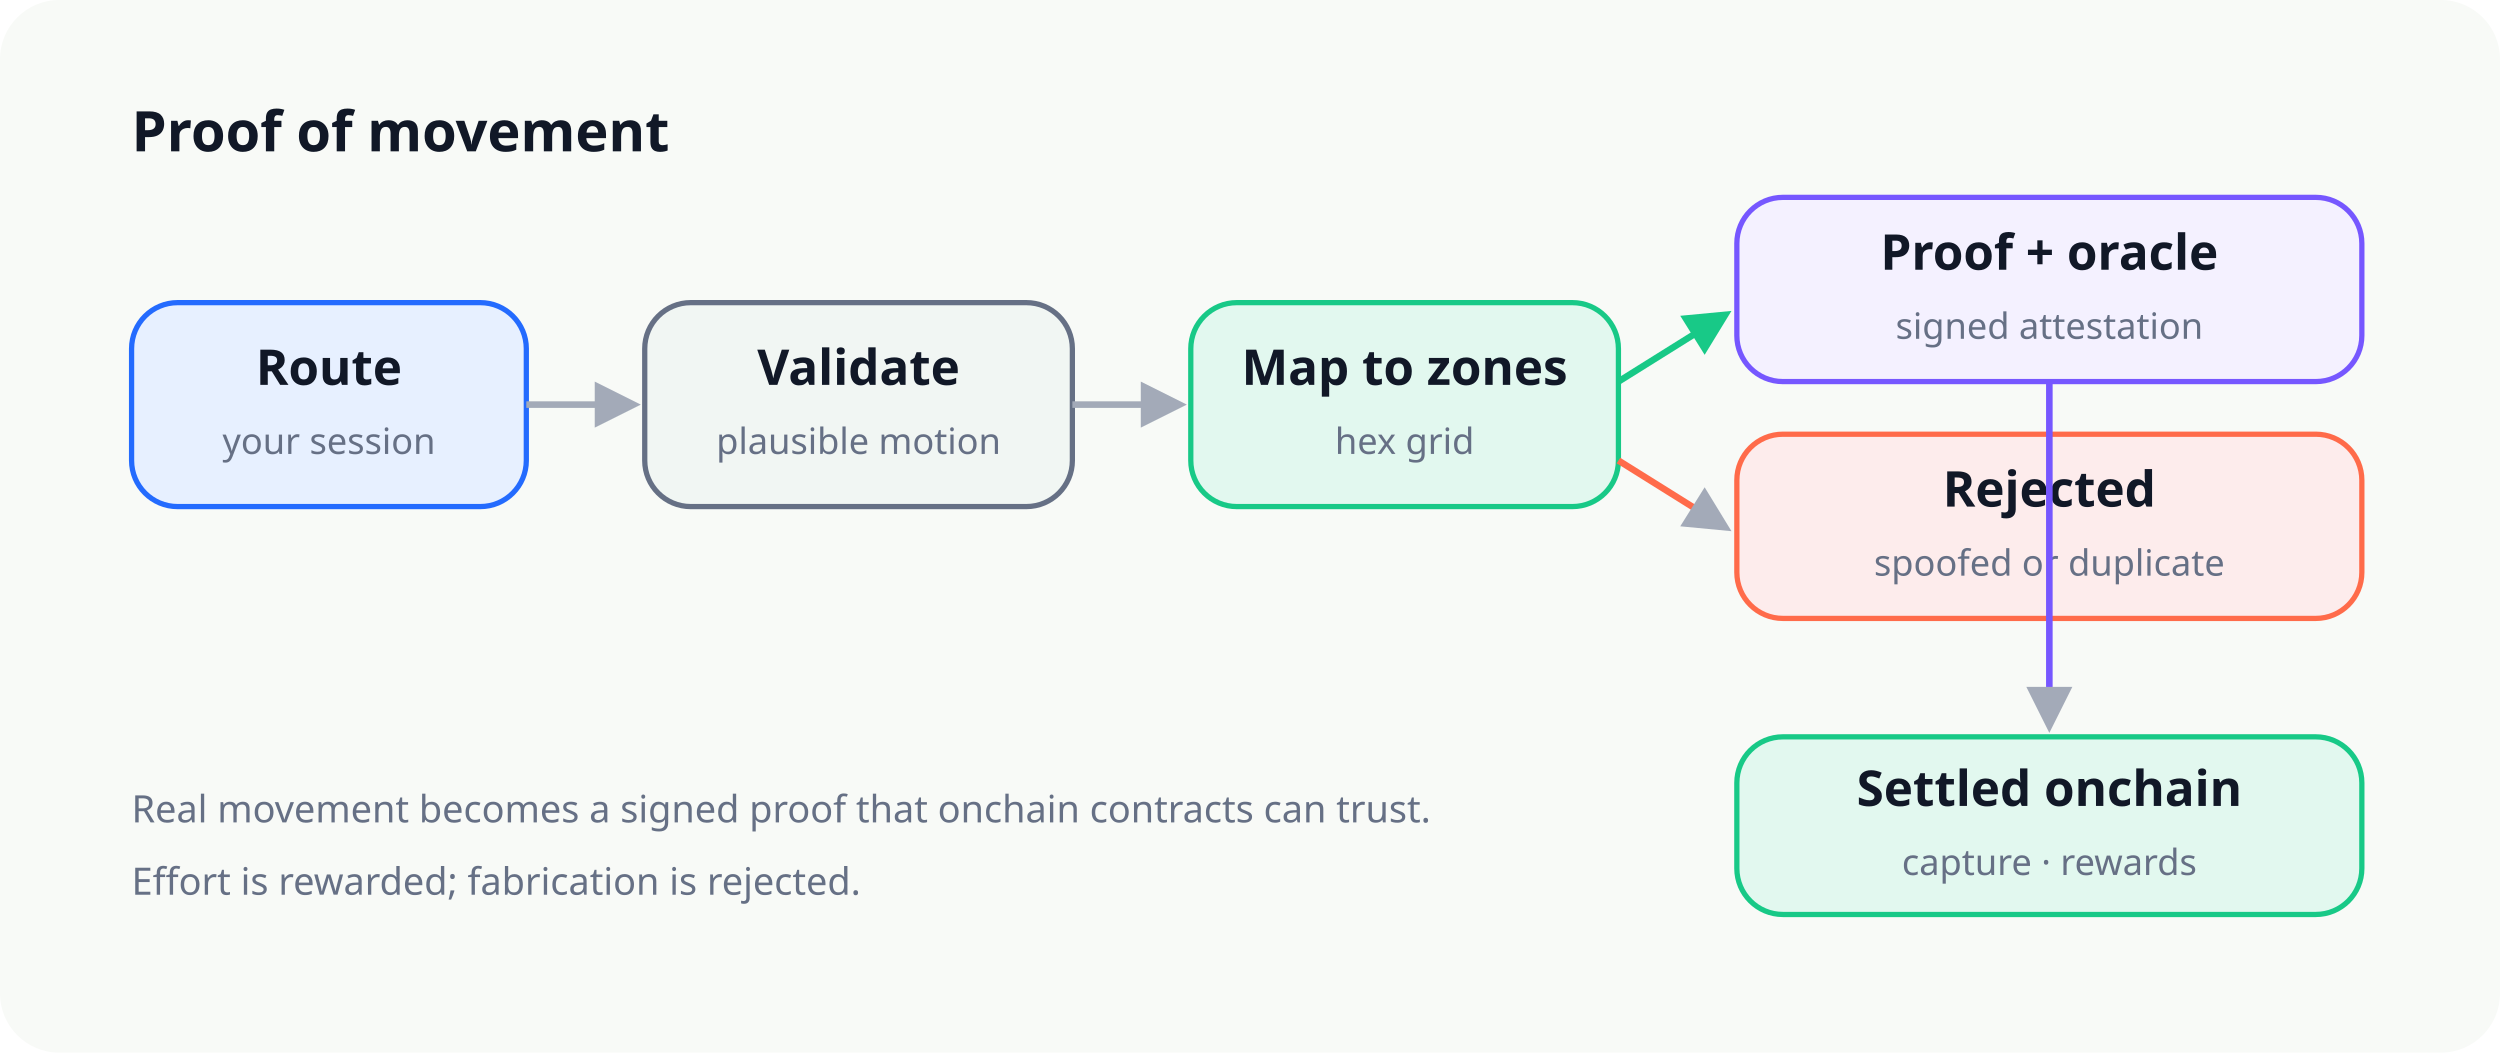
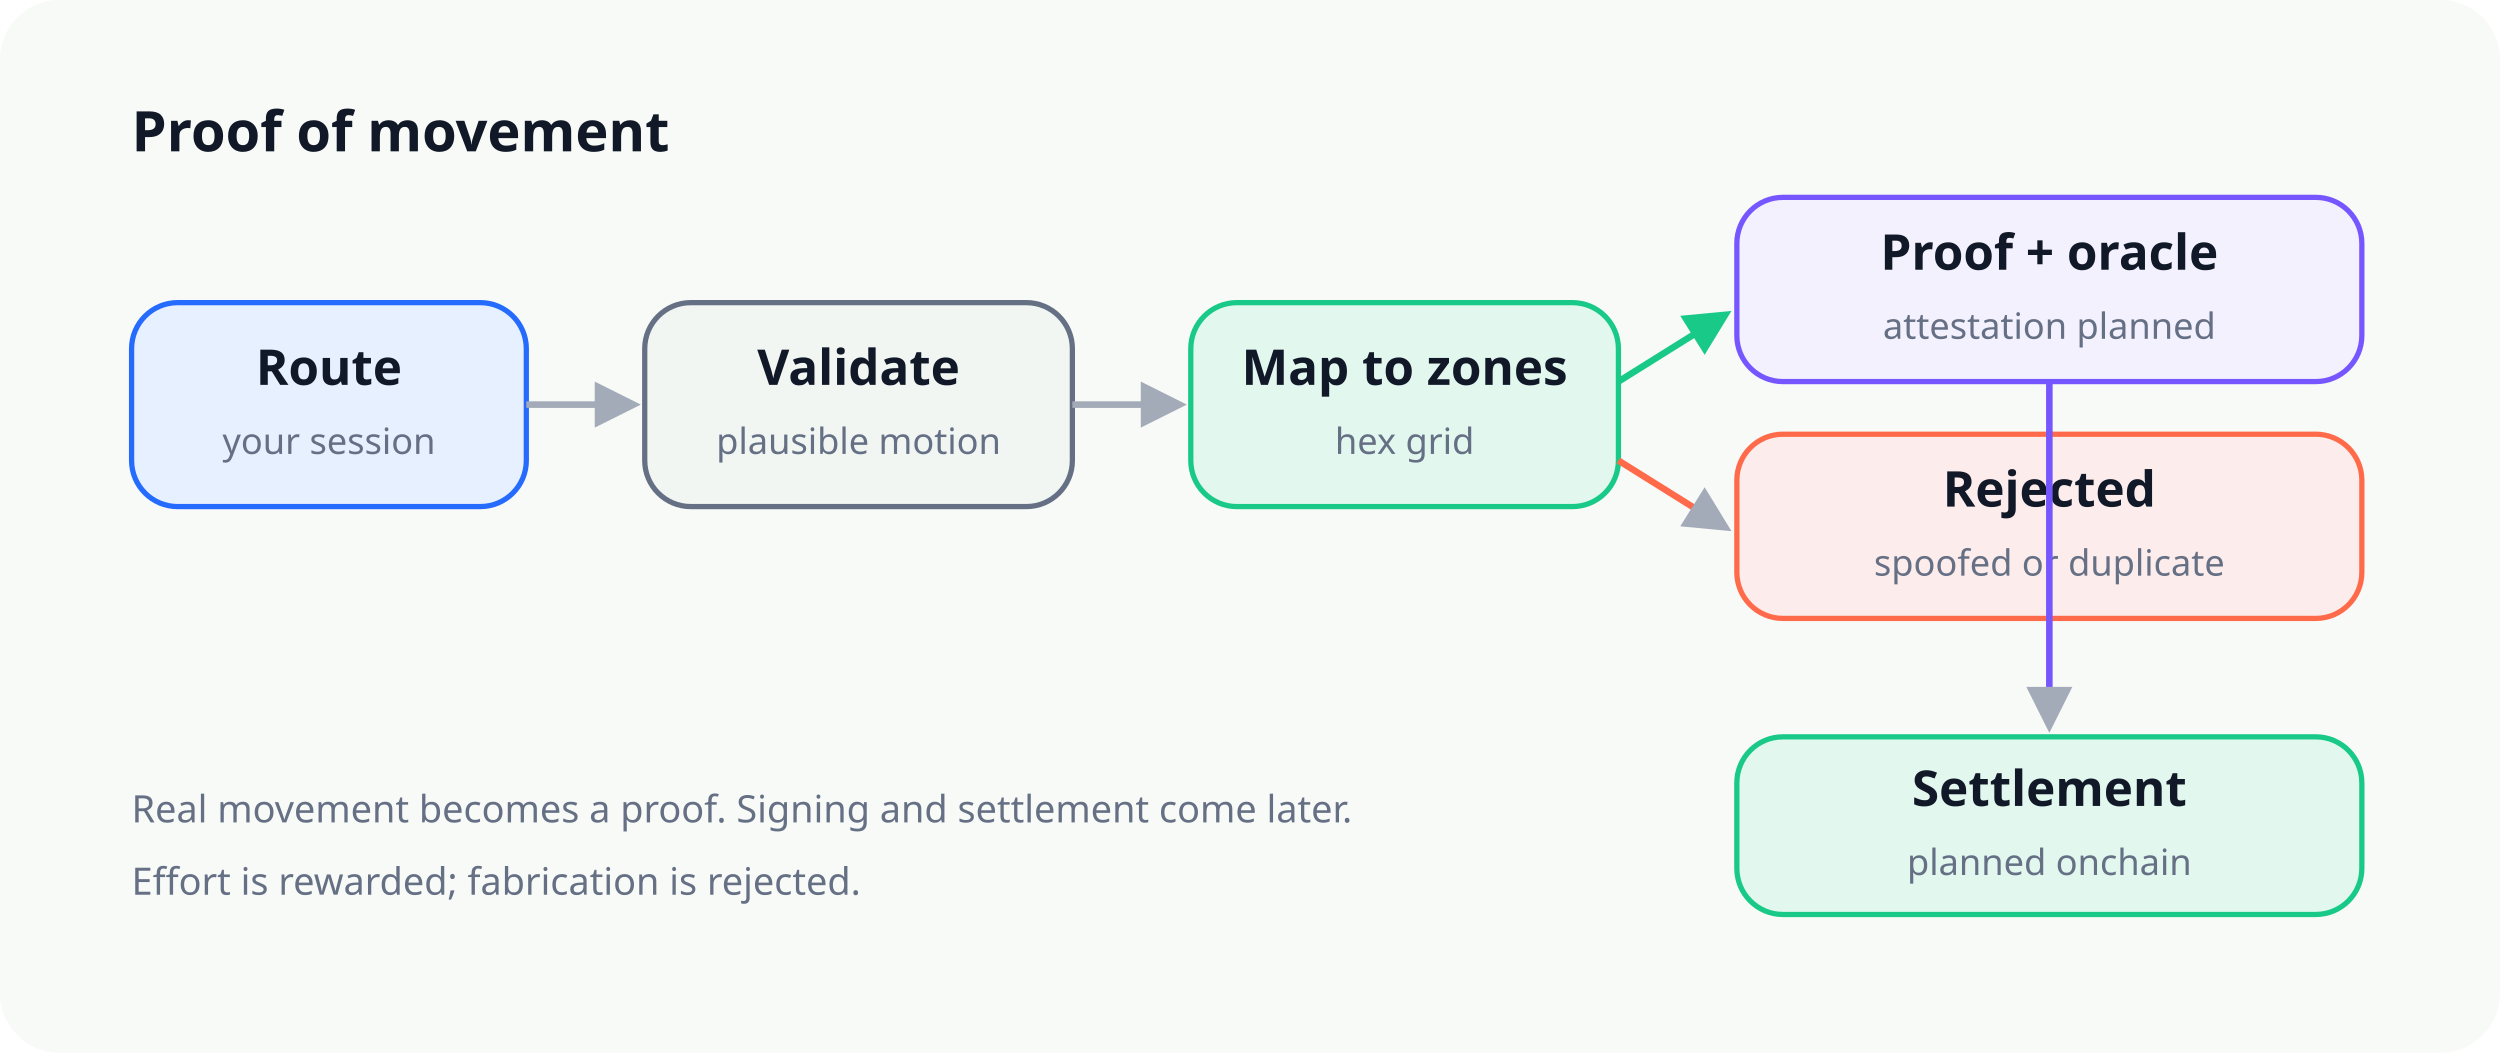
<svg xmlns="http://www.w3.org/2000/svg" viewBox="0 0 760 320" role="img" aria-labelledby="t">
  <defs>
    <marker id="arr" viewBox="0 0 10 10" refX="8" refY="5" markerWidth="7" markerHeight="7" orient="auto-start-reverse">
      <path d="M0,0 L10,5 L0,10 z" fill="#A3AAB8" />
    </marker>
    <marker id="arrB" viewBox="0 0 10 10" refX="8" refY="5" markerWidth="7" markerHeight="7" orient="auto-start-reverse">
      <path d="M0,0 L10,5 L0,10 z" fill="#246BFE" />
    </marker>
    <marker id="arrG" viewBox="0 0 10 10" refX="8" refY="5" markerWidth="7" markerHeight="7" orient="auto-start-reverse">
      <path d="M0,0 L10,5 L0,10 z" fill="#18C987" />
    </marker>
  </defs>
  <rect width="760" height="320" rx="18" fill="#F8FAF7" />
  <text x="40" y="46" font-family="Sora, 'Plus Jakarta Sans', system-ui, sans-serif" font-size="17" font-weight="800" fill="#111827">Proof of movement</text>
  <rect x="40" y="92" width="120" height="62" rx="14" fill="#E7F0FF" stroke="#246BFE" stroke-width="1.6" />
  <text x="100" y="117" text-anchor="middle" font-family="Sora, 'Plus Jakarta Sans', system-ui, sans-serif" font-size="15" font-weight="700" fill="#111827">Route</text>
  <text x="100" y="138" text-anchor="middle" font-family="Sora, 'Plus Jakarta Sans', system-ui, sans-serif" font-size="11" fill="#667085">your session</text>
  <rect x="196" y="92" width="130" height="62" rx="14" fill="#F1F6F3" stroke="#667085" stroke-width="1.6" />
  <text x="261" y="117" text-anchor="middle" font-family="Sora, 'Plus Jakarta Sans', system-ui, sans-serif" font-size="15" font-weight="700" fill="#111827">Validate</text>
  <text x="261" y="138" text-anchor="middle" font-family="Sora, 'Plus Jakarta Sans', system-ui, sans-serif" font-size="11" fill="#667085">plausible motion</text>
  <rect x="362" y="92" width="130" height="62" rx="14" fill="#E2F8EF" stroke="#18C987" stroke-width="1.6" />
  <text x="427" y="117" text-anchor="middle" font-family="Sora, 'Plus Jakarta Sans', system-ui, sans-serif" font-size="15" font-weight="700" fill="#111827">Map to zones</text>
  <text x="427" y="138" text-anchor="middle" font-family="Sora, 'Plus Jakarta Sans', system-ui, sans-serif" font-size="11" fill="#667085">hex grid</text>
  <rect x="528" y="60" width="190" height="56" rx="14" fill="#F4F1FF" stroke="#7657FF" stroke-width="1.6" />
  <text x="623" y="82" text-anchor="middle" font-family="Sora, 'Plus Jakarta Sans', system-ui, sans-serif" font-size="15" font-weight="700" fill="#111827">Proof + oracle</text>
-   <text x="623" y="103" text-anchor="middle" font-family="Sora, 'Plus Jakarta Sans', system-ui, sans-serif" font-size="11" fill="#667085">signed attestation</text>
+   <text x="623" y="103" text-anchor="middle" font-family="Sora, 'Plus Jakarta Sans', system-ui, sans-serif" font-size="11" fill="#667085">attestation planned</text>
  <rect x="528" y="132" width="190" height="56" rx="14" fill="#FDECEC" stroke="#FF6B4A" stroke-width="1.6" />
  <text x="623" y="154" text-anchor="middle" font-family="Sora, 'Plus Jakarta Sans', system-ui, sans-serif" font-size="15" font-weight="700" fill="#111827">Rejected</text>
  <text x="623" y="175" text-anchor="middle" font-family="Sora, 'Plus Jakarta Sans', system-ui, sans-serif" font-size="11" fill="#667085">spoofed or duplicate</text>
  <path d="M 160 123 L 192 123" fill="none" stroke="#A3AAB8" stroke-width="2" marker-end="url(#arr)" />
  <path d="M 326 123 L 358 123" fill="none" stroke="#A3AAB8" stroke-width="2" marker-end="url(#arr)" />
  <path d="M 492 116 L 524 96" fill="none" stroke="#18C987" stroke-width="2" marker-end="url(#arrG)" />
  <path d="M 492 140 L 524 160" fill="none" stroke="#FF6B4A" stroke-width="2" marker-end="url(#arr)" />
  <rect x="528" y="224" width="190" height="54" rx="14" fill="#E2F8EF" stroke="#18C987" stroke-width="1.6" />
-   <text x="623" y="245" text-anchor="middle" font-family="Sora, 'Plus Jakarta Sans', system-ui, sans-serif" font-size="15" font-weight="700" fill="#111827">Settled onchain</text>
-   <text x="623" y="266" text-anchor="middle" font-family="Sora, 'Plus Jakarta Sans', system-ui, sans-serif" font-size="11" fill="#667085">capture · rewards</text>
+   <text x="623" y="245" text-anchor="middle" font-family="Sora, 'Plus Jakarta Sans', system-ui, sans-serif" font-size="15" font-weight="700" fill="#111827">Settlement</text>
+   <text x="623" y="266" text-anchor="middle" font-family="Sora, 'Plus Jakarta Sans', system-ui, sans-serif" font-size="11" fill="#667085">planned onchain</text>
  <path d="M 623 116 L 623 220" fill="none" stroke="#7657FF" stroke-width="2" marker-end="url(#arr)" />
-   <text x="40" y="250" font-family="Sora, 'Plus Jakarta Sans', system-ui, sans-serif" font-size="11.5" fill="#667085">Real movement becomes a signed proof that onchain contracts can trust.</text>
+   <text x="40" y="250" font-family="Sora, 'Plus Jakarta Sans', system-ui, sans-serif" font-size="11.5" fill="#667085">Real movement becomes a proof. Signing and settlement come later.</text>
  <text x="40" y="272" font-family="Sora, 'Plus Jakarta Sans', system-ui, sans-serif" font-size="11.5" fill="#667085">Effort is rewarded; fabrication is rejected.</text>
</svg>
